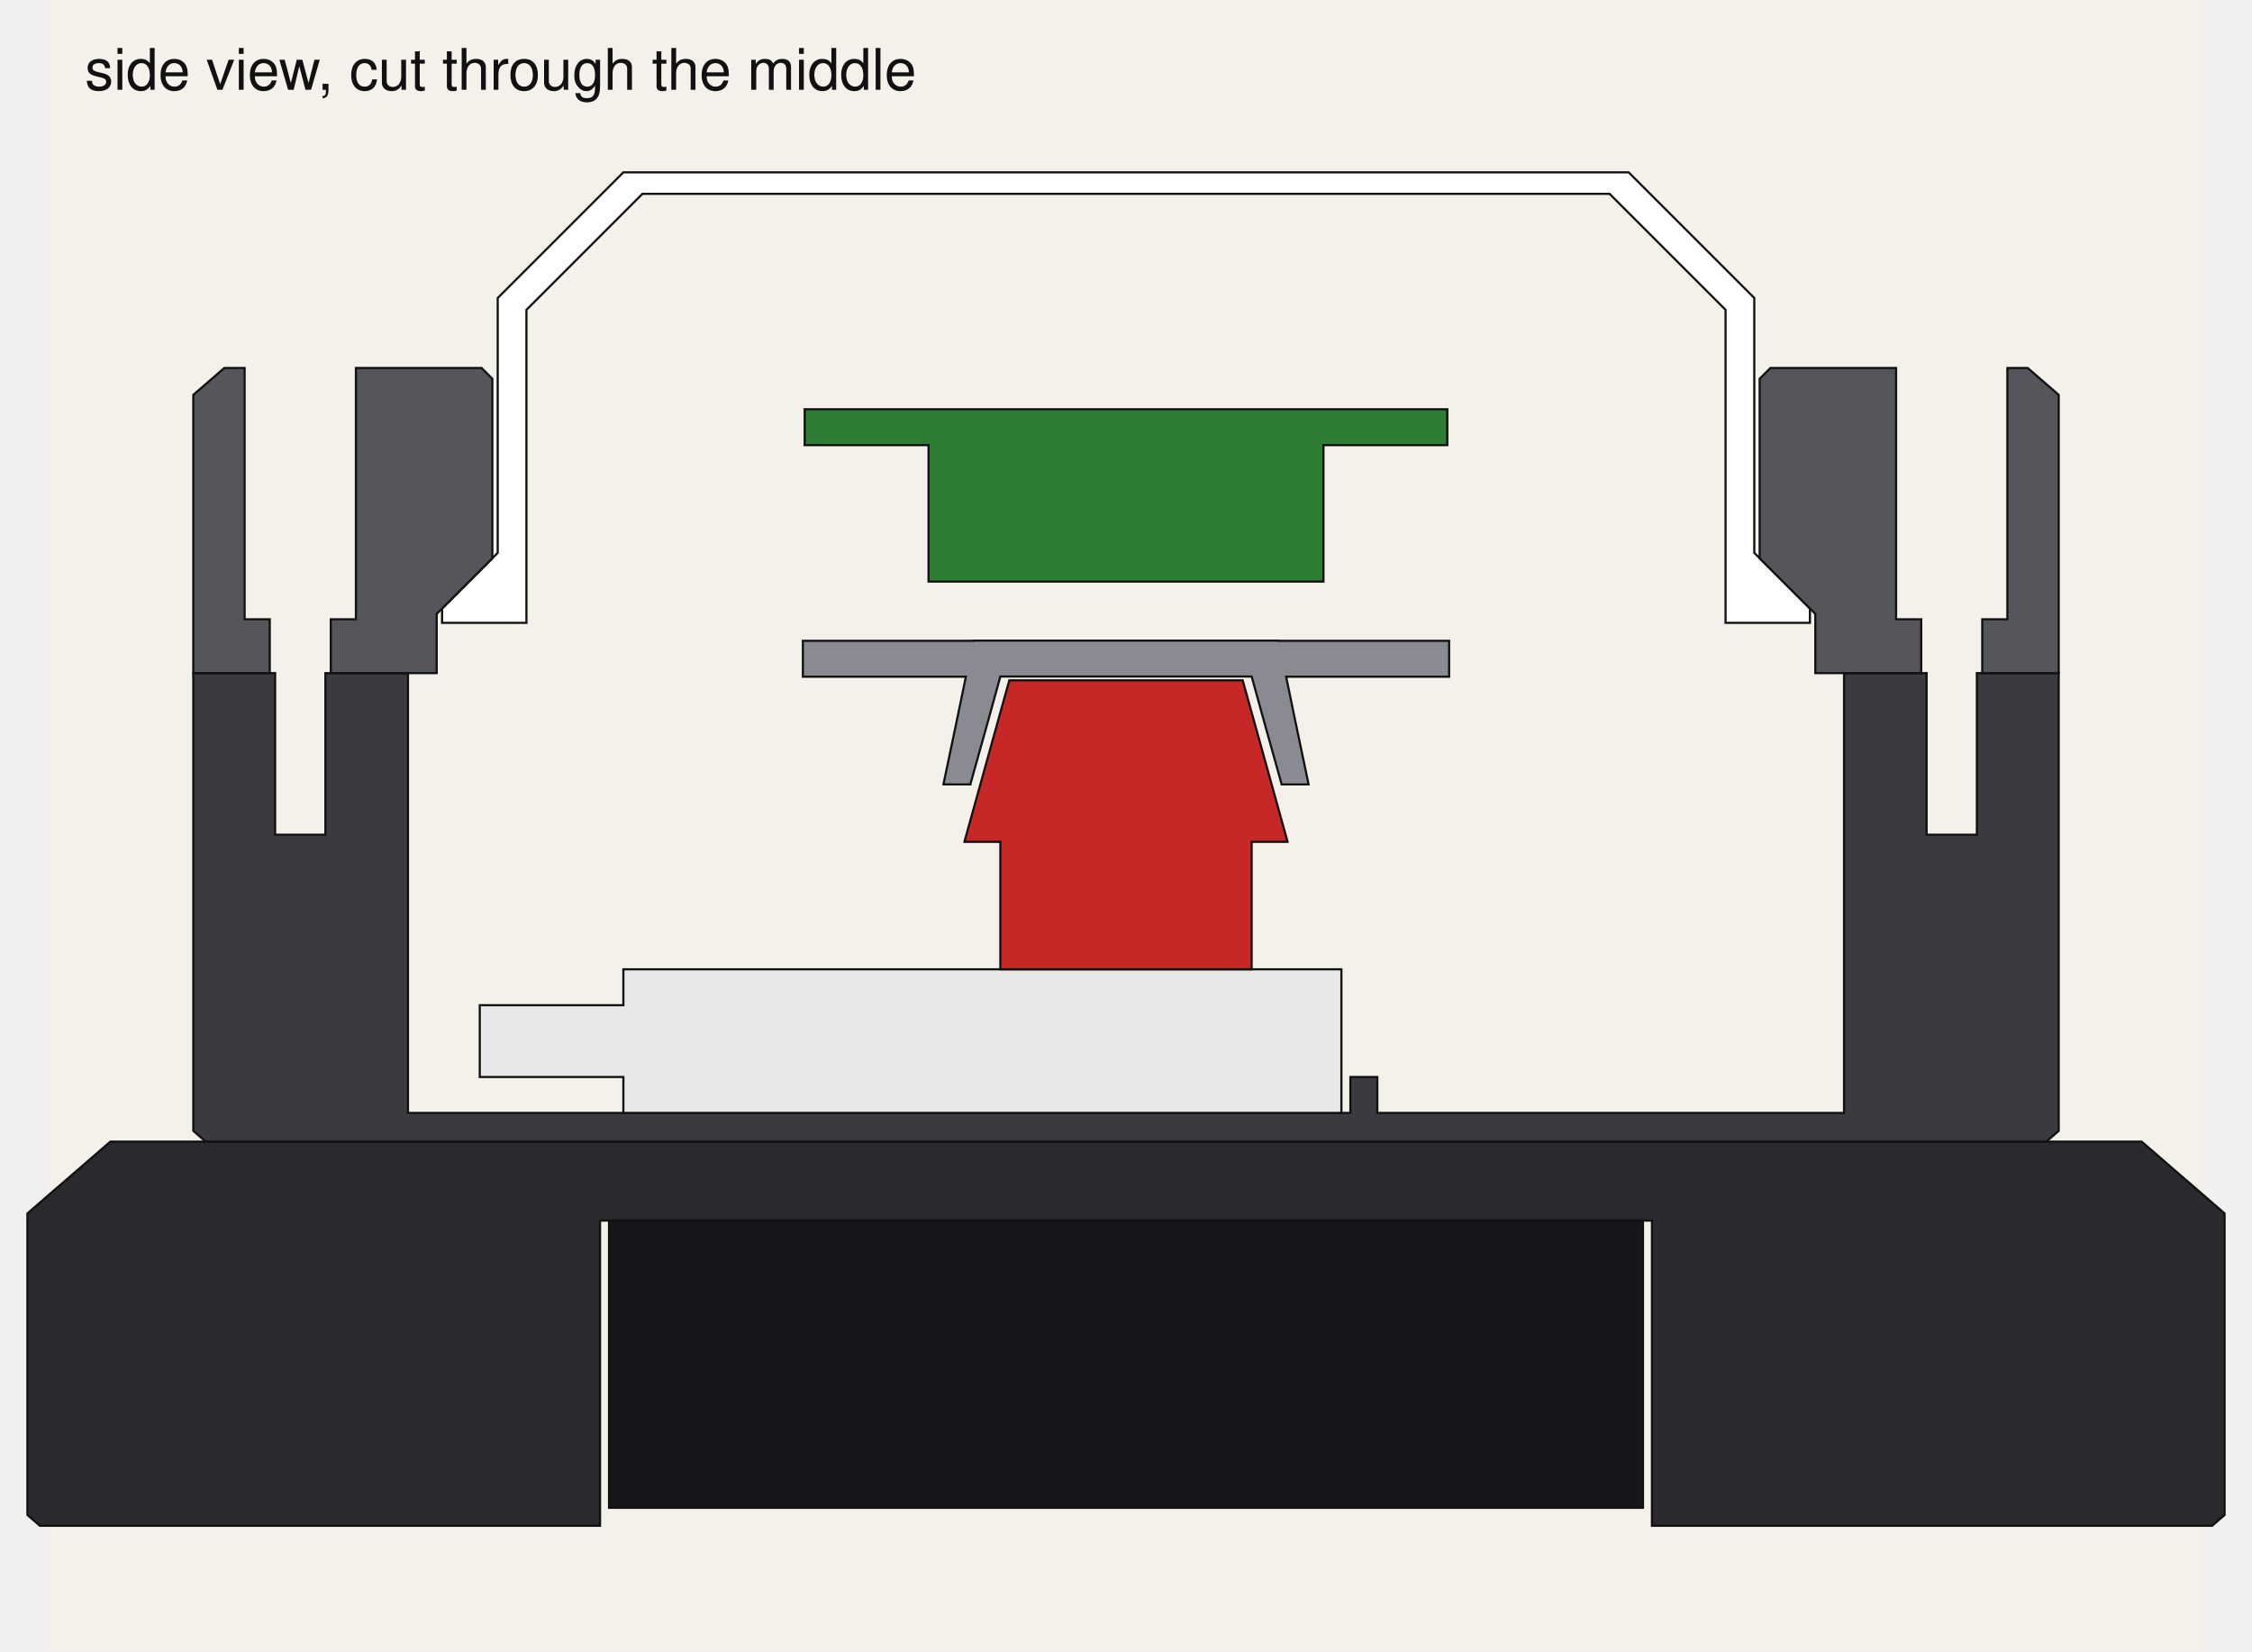
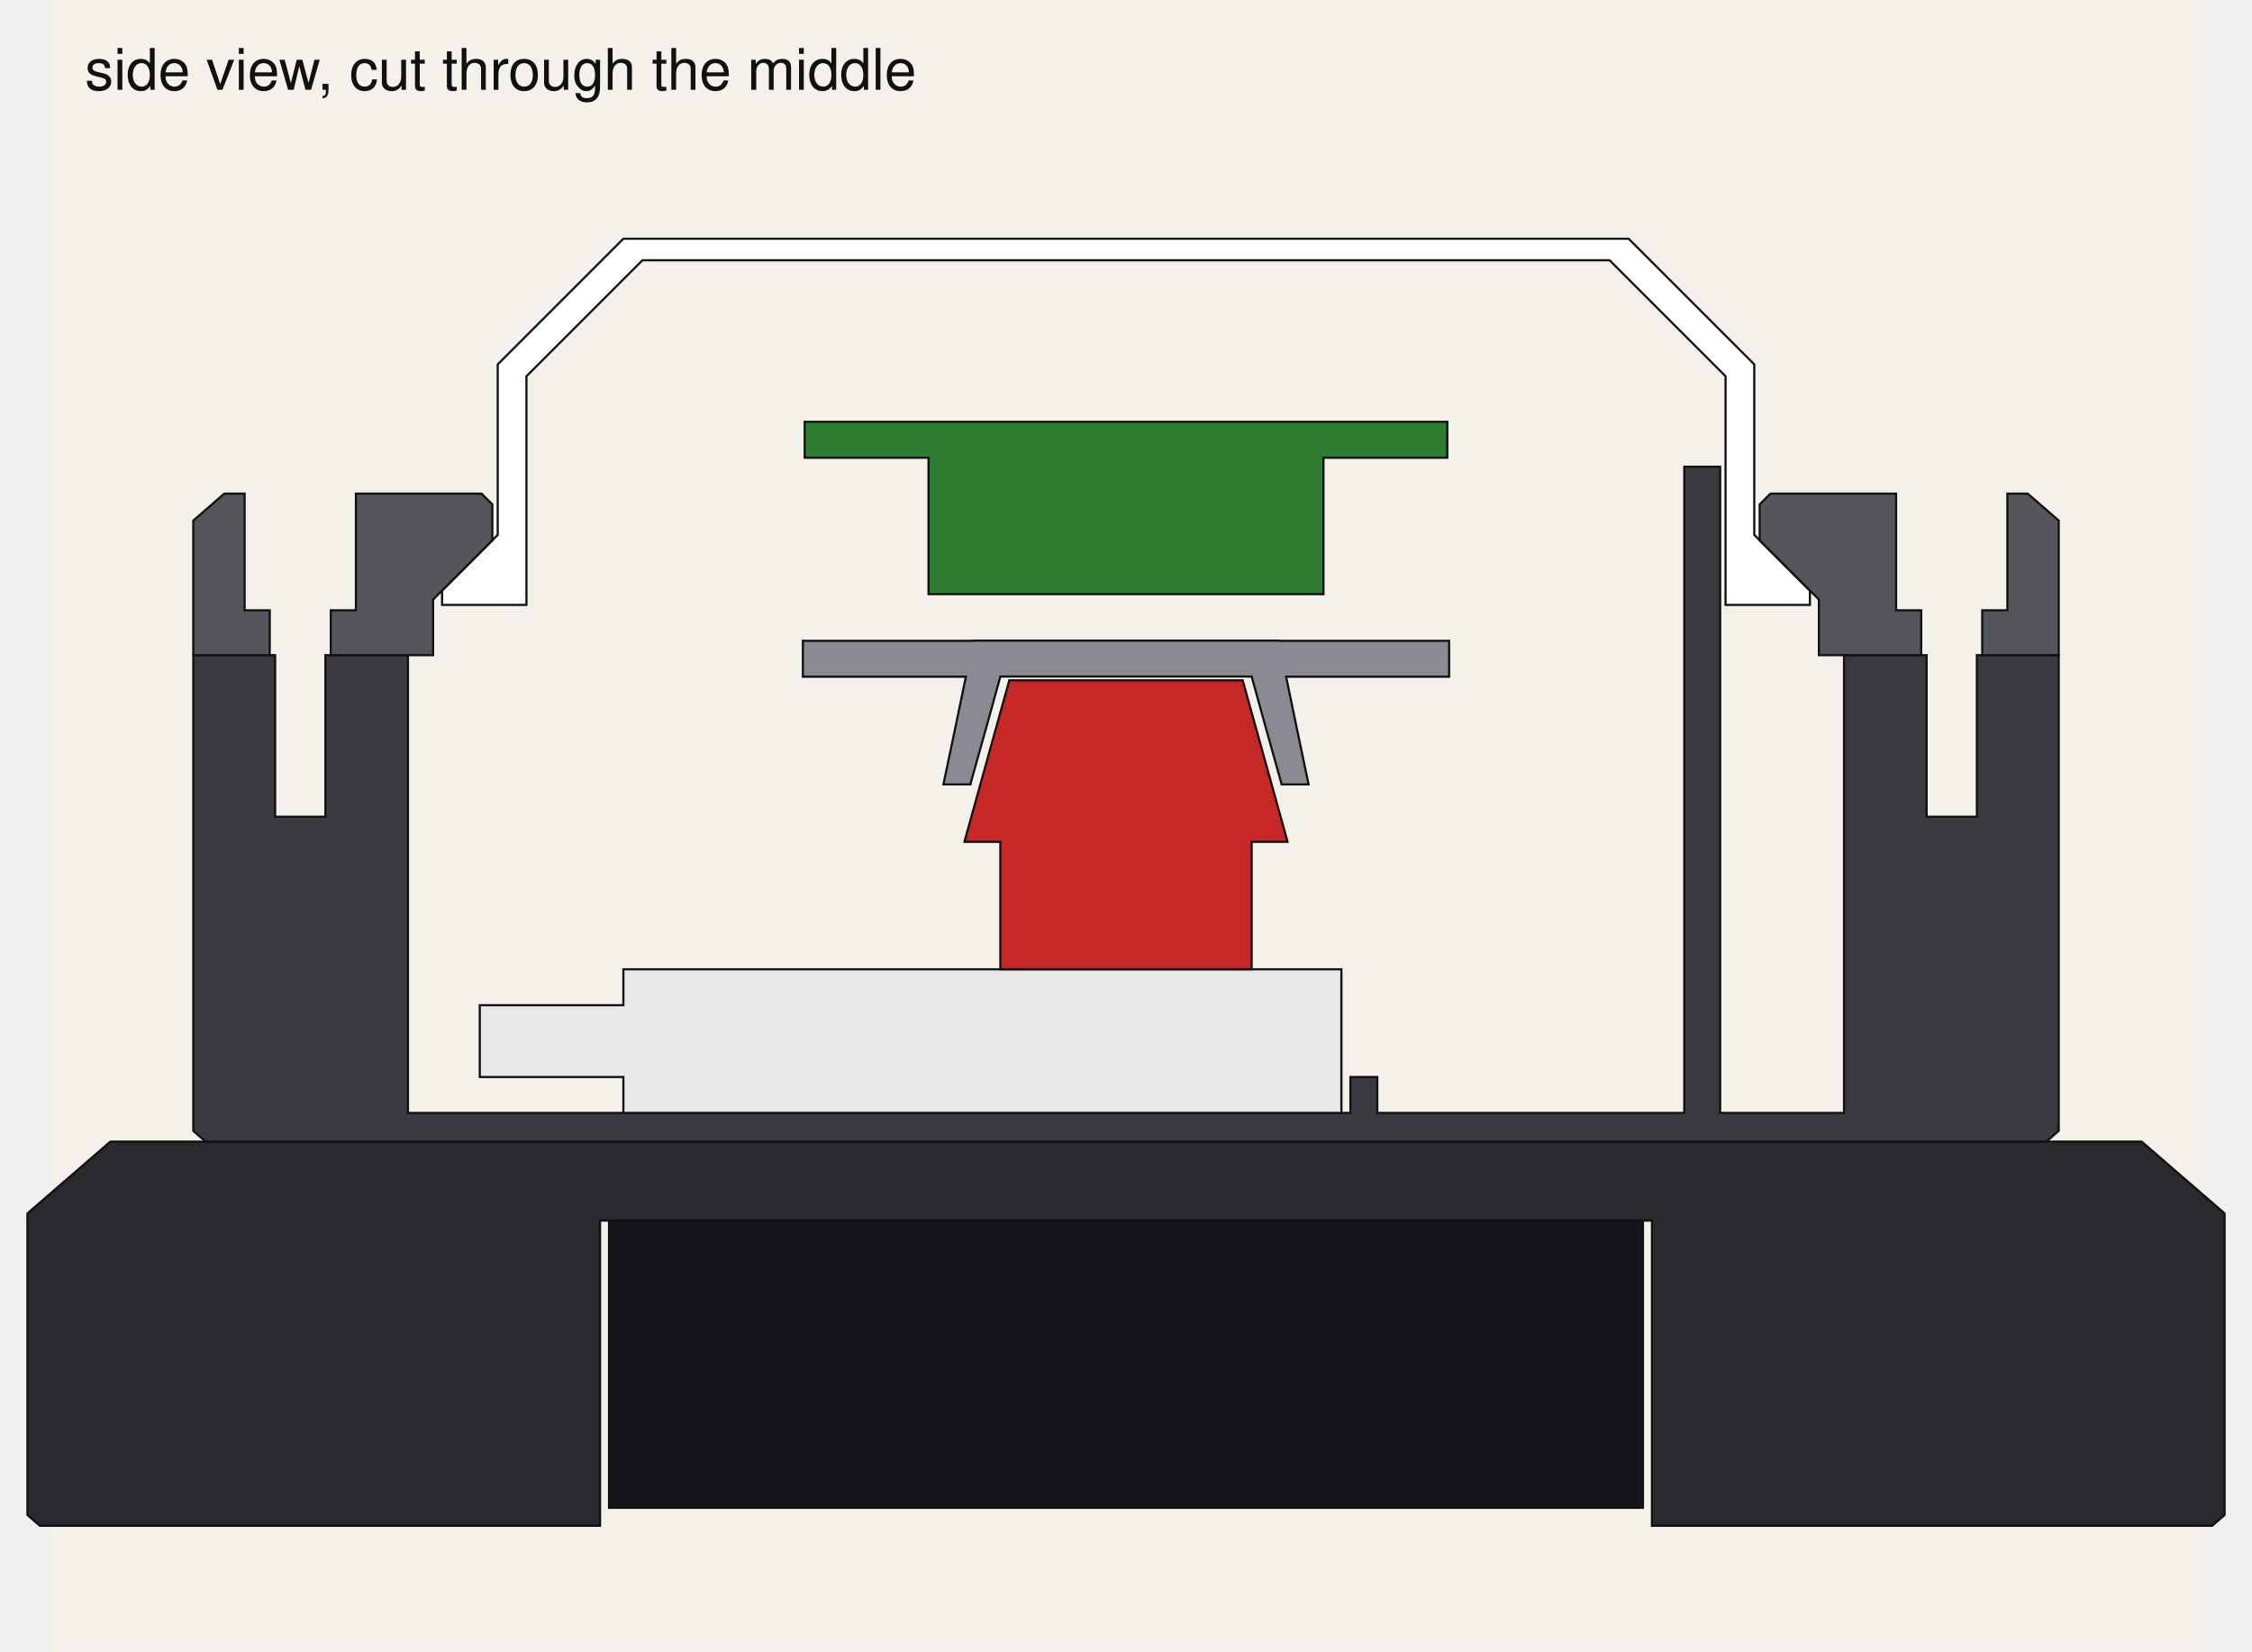
<svg xmlns="http://www.w3.org/2000/svg" viewBox="-60 -62 120 92" width="1320" height="968">
  <rect x="-60" y="-62" width="120" height="92" fill="#f4f1ea" />
  <path d="M61.20,5.60 L61.20,22.40 L60.51,23.00 L35.90,23.00 L35.56,23.00 L35.25,23.00 L34.98,23.00 L34.76,23.00 L34.58,23.00 L34.45,23.00 L34.37,23.00 L29.30,23.00 L29.30,14.50 L29.30,6.00 L26.12,6.00 L26.06,6.00 L25.94,6.00 L25.76,6.00 L25.53,6.00 L25.26,6.00 L24.95,6.00 L24.63,6.00 L24.30,6.00 L23.98,6.00 L23.68,6.00 L23.42,6.00 L23.21,6.00 L15.88,6.00 L11.63,6.00 L4.33,6.00 L3.93,6.00 L3.53,6.00 L3.15,6.00 L2.80,6.00 L2.50,6.00 L2.26,6.00 L2.09,6.00 L2.01,6.00 L2.00,6.00 L0.00,6.00 L-2.00,6.00 L-2.01,6.00 L-2.09,6.00 L-2.26,6.00 L-2.50,6.00 L-2.80,6.00 L-3.15,6.00 L-3.53,6.00 L-3.93,6.00 L-4.33,6.00 L-23.21,6.00 L-23.42,6.00 L-23.68,6.00 L-23.98,6.00 L-24.30,6.00 L-24.63,6.00 L-24.95,6.00 L-25.26,6.00 L-25.53,6.00 L-25.76,6.00 L-25.94,6.00 L-26.06,6.00 L-26.12,6.00 L-29.30,6.00 L-29.30,14.50 L-29.30,23.00 L-29.68,23.00 L-30.25,23.00 L-35.64,23.00 L-35.66,23.00 L-35.73,23.00 L-35.86,23.00 L-36.05,23.00 L-36.30,23.00 L-39.30,23.00 L-39.45,23.00 L-39.65,23.00 L-39.83,23.00 L-40.06,23.00 L-40.29,23.00 L-40.55,23.00 L-40.80,23.00 L-41.09,23.00 L-41.38,23.00 L-41.68,23.00 L-41.99,23.00 L-42.32,23.00 L-42.64,23.00 L-42.98,23.00 L-43.31,23.00 L-43.66,23.00 L-44.00,23.00 L-44.34,23.00 L-44.69,23.00 L-60.51,23.00 L-61.20,22.40 L-61.20,5.60 L-56.58,1.60 L56.58,1.60 Z" fill="#2a2a2e" fill-rule="evenodd" stroke="#111" stroke-width="0.12" />
-   <path d="M-47.40,-15.50 L-44.60,-15.50 L-44.60,-24.50 L-40.00,-24.50 L-40.00,0.00 L-26.81,0.00 L-18.86,0.00 L-13.53,0.00 L-8.52,0.00 L-7.77,0.00 L-2.12,0.00 L-2.06,0.00 L-1.90,0.00 L-1.62,0.00 L-1.26,0.00 L-0.83,0.00 L-0.36,0.00 L0.11,0.00 L0.58,0.00 L12.50,0.00 L12.50,-1.00 L12.50,-2.00 L13.21,-2.00 L14.00,-2.00 L14.00,-0.94 L14.00,0.00 L26.06,0.00 L27.27,0.00 L28.64,0.00 L30.20,0.00 L32.01,0.00 L34.16,0.00 L36.76,0.00 L40.00,0.00 L40.00,-24.50 L44.60,-24.50 L44.60,-15.50 L47.40,-15.50 L47.40,-24.50 L51.96,-24.50 L51.96,1.00 L51.27,1.60 L0.00,1.60 L-51.27,1.60 L-51.96,1.00 L-51.96,-24.50 L-47.40,-24.50 Z" fill="#3a3a40" fill-rule="evenodd" stroke="#111" stroke-width="0.12" />
-   <path d="M35.00,-45.40 L35.00,-31.20 L38.10,-28.10 L38.10,-27.30 L33.40,-27.30 L33.40,-44.74 L26.94,-51.20 L0.00,-51.20 L-26.94,-51.20 L-33.40,-44.74 L-33.40,-27.30 L-38.10,-27.30 L-38.10,-28.10 L-35.00,-31.20 L-35.00,-45.40 L-28.00,-52.40 L0.00,-52.40 L28.00,-52.40 Z" fill="#ffffff" fill-rule="evenodd" stroke="#111" stroke-width="0.12" />
+   <path d="M33.10,0.00 L40.00,0.00 L40.00,-25.50 L44.60,-25.50 L44.60,-16.50 L47.40,-16.50 L47.40,-25.50 L51.96,-25.50 L51.96,1.00 L51.27,1.60 L0.00,1.60 L-51.27,1.60 L-51.96,1.00 L-51.96,-25.50 L-47.40,-25.50 L-47.40,-16.50 L-44.60,-16.50 L-44.60,-25.50 L-40.00,-25.50 L-40.00,0.00 L-26.71,0.00 L-18.73,0.00 L-13.40,0.00 L-1.83,0.00 L-1.55,0.00 L-1.19,0.00 L-0.76,0.00 L-0.30,0.00 L0.18,0.00 L0.64,0.00 L12.50,0.00 L12.50,-1.00 L12.50,-2.00 L13.21,-2.00 L14.00,-2.00 L14.00,-0.94 L14.00,0.00 L21.24,0.00 L21.96,0.00 L22.74,0.00 L23.58,0.00 L24.50,0.00 L25.51,0.00 L26.64,0.00 L27.92,0.00 L29.39,0.00 L31.10,0.00 L31.10,-36.00 L33.10,-36.00 Z" fill="#3a3a40" fill-rule="evenodd" stroke="#111" stroke-width="0.12" />
+   <path d="M35.00,-41.70 L35.00,-32.20 L38.10,-29.10 L38.10,-28.30 L33.40,-28.30 L33.40,-41.04 L26.94,-47.50 L0.00,-47.50 L-26.94,-47.50 L-33.40,-41.04 L-33.40,-28.30 L-38.10,-28.30 L-38.10,-29.10 L-35.00,-32.20 L-35.00,-41.70 L-28.00,-48.70 L0.00,-48.70 L28.00,-48.70 Z" fill="#ffffff" fill-rule="evenodd" stroke="#111" stroke-width="0.12" />
  <path d="M8.50,-26.31 L8.50,-26.30 L11.82,-26.30 L12.19,-26.30 L12.58,-26.30 L12.99,-26.30 L13.43,-26.30 L13.90,-26.30 L14.42,-26.30 L14.98,-26.30 L15.60,-26.30 L16.30,-26.30 L17.09,-26.30 L18.00,-26.30 L18.00,-24.30 L17.16,-24.30 L16.43,-24.30 L15.77,-24.30 L15.19,-24.30 L14.65,-24.30 L14.16,-24.30 L13.70,-24.30 L13.27,-24.30 L12.87,-24.30 L12.48,-24.30 L12.12,-24.30 L8.92,-24.30 L9.50,-21.50 L10.17,-18.31 L10.17,-18.30 L10.17,-18.30 L9.36,-18.30 L8.67,-18.30 L8.67,-18.30 L8.67,-18.31 L7.74,-21.63 L7.00,-24.31 L0.00,-24.31 L-7.00,-24.31 L-7.74,-21.63 L-8.67,-18.31 L-8.67,-18.30 L-8.67,-18.30 L-9.36,-18.30 L-10.17,-18.30 L-10.17,-18.30 L-10.17,-18.31 L-9.50,-21.50 L-8.92,-24.30 L-12.12,-24.30 L-12.48,-24.30 L-12.87,-24.30 L-13.27,-24.30 L-13.70,-24.30 L-14.16,-24.30 L-14.65,-24.30 L-15.19,-24.30 L-15.77,-24.30 L-16.43,-24.30 L-17.16,-24.30 L-18.00,-24.30 L-18.00,-26.30 L-17.09,-26.30 L-16.30,-26.30 L-15.60,-26.30 L-14.98,-26.30 L-14.42,-26.30 L-13.90,-26.30 L-13.43,-26.30 L-12.99,-26.30 L-12.58,-26.30 L-12.19,-26.30 L-11.82,-26.30 L-8.50,-26.30 L-8.50,-26.31 L-8.50,-26.31 L0.00,-26.31 L8.50,-26.31 Z" fill="#8a8a92" fill-rule="evenodd" stroke="#111" stroke-width="0.12" />
-   <path d="M-49.10,-27.50 L-47.70,-27.50 L-47.70,-24.50 L-51.96,-24.50 L-51.96,-40.00 L-50.23,-41.50 L-49.10,-41.50 Z M-35.30,-40.90 L-35.30,-30.90 L-38.40,-27.80 L-38.40,-24.50 L-44.30,-24.50 L-44.30,-27.50 L-42.90,-27.50 L-42.90,-41.50 L-35.90,-41.50 Z M42.90,-27.50 L44.30,-27.50 L44.30,-24.50 L38.40,-24.50 L38.40,-27.80 L35.30,-30.90 L35.30,-40.90 L35.90,-41.50 L42.90,-41.50 Z M51.96,-40.00 L51.96,-24.50 L47.70,-24.50 L47.70,-27.50 L49.10,-27.50 L49.10,-41.50 L50.23,-41.50 Z" fill="#55555c" fill-rule="evenodd" stroke="#111" stroke-width="0.12" />
+   <path d="M-49.10,-28.00 L-47.70,-28.00 L-47.70,-25.50 L-51.96,-25.50 L-51.96,-33.00 L-50.23,-34.50 L-49.10,-34.50 Z M-35.30,-33.90 L-35.30,-31.90 L-38.60,-28.60 L-38.60,-25.50 L-44.30,-25.50 L-44.30,-28.00 L-42.90,-28.00 L-42.90,-34.50 L-35.90,-34.50 Z M42.90,-28.00 L44.30,-28.00 L44.30,-25.50 L38.60,-25.50 L38.60,-28.60 L35.30,-31.90 L35.30,-33.90 L35.90,-34.50 L42.90,-34.50 Z M51.96,-33.00 L51.96,-25.50 L47.70,-25.50 L47.70,-28.00 L49.10,-28.00 L49.10,-34.50 L50.23,-34.50 Z" fill="#55555c" fill-rule="evenodd" stroke="#111" stroke-width="0.12" />
  <path d="M12.00,-4.00 L12.00,0.00 L-4.54,0.00 L-4.89,0.00 L-5.25,0.00 L-5.61,0.00 L-5.96,0.00 L-6.29,0.00 L-6.60,0.00 L-6.88,0.00 L-7.12,0.00 L-7.31,0.00 L-7.46,0.00 L-7.55,0.00 L-7.58,0.00 L-8.00,0.00 L-18.98,0.00 L-19.00,0.00 L-19.05,0.00 L-19.14,0.00 L-19.26,0.00 L-19.42,0.00 L-19.60,0.00 L-19.81,0.00 L-20.03,0.00 L-20.27,0.00 L-20.52,0.00 L-20.77,0.00 L-21.01,0.00 L-21.25,0.00 L-21.47,0.00 L-21.68,0.00 L-21.86,0.00 L-22.02,0.00 L-22.15,0.00 L-22.26,0.00 L-22.33,0.00 L-28.00,0.00 L-28.00,-1.50 L-28.00,-2.00 L-32.00,-2.00 L-36.00,-2.00 L-36.00,-4.00 L-36.00,-6.00 L-32.00,-6.00 L-28.00,-6.00 L-28.00,-6.50 L-28.00,-8.00 L-21.47,-8.00 L-21.25,-8.00 L-21.01,-8.00 L-20.77,-8.00 L-20.52,-8.00 L-20.27,-8.00 L-20.03,-8.00 L-19.81,-8.00 L-19.60,-8.00 L-19.42,-8.00 L-8.00,-8.00 L-7.58,-8.00 L-7.55,-8.00 L-7.46,-8.00 L-7.31,-8.00 L-7.12,-8.00 L-6.88,-8.00 L-6.60,-8.00 L-6.29,-8.00 L-5.96,-8.00 L-5.61,-8.00 L-5.25,-8.00 L-4.89,-8.00 L-4.54,-8.00 L-4.21,-8.00 L-3.89,-8.00 L-3.60,-8.00 L-3.34,-8.00 L-3.12,-8.00 L12.00,-8.00 Z" fill="#e8e8e8" fill-rule="evenodd" stroke="#111" stroke-width="0.12" />
  <path d="M7.55,-20.33 L9.00,-15.11 L9.00,-15.10 L9.00,-15.10 L7.88,-15.10 L7.00,-15.10 L7.00,-11.55 L7.00,-8.00 L0.00,-8.00 L-7.00,-8.00 L-7.00,-11.55 L-7.00,-15.10 L-7.88,-15.10 L-9.00,-15.10 L-9.00,-15.10 L-9.00,-15.11 L-7.55,-20.33 L-6.50,-24.10 L0.00,-24.10 L6.50,-24.10 Z" fill="#c62828" fill-rule="evenodd" stroke="#111" stroke-width="0.12" />
-   <path d="M17.90,-37.20 L11.00,-37.20 L11.00,-33.41 L11.00,-33.40 L11.00,-29.60 L0.00,-29.60 L-11.00,-29.60 L-11.00,-33.40 L-11.00,-33.41 L-11.00,-37.20 L-17.90,-37.20 L-17.90,-39.20 L0.00,-39.20 L17.90,-39.20 Z" fill="#2e7d32" fill-rule="evenodd" stroke="#111" stroke-width="0.12" />
+   <path d="M17.90,-36.50 L11.00,-36.50 L11.00,-32.71 L11.00,-32.70 L11.00,-28.90 L0.00,-28.90 L-11.00,-28.90 L-11.00,-32.70 L-11.00,-32.71 L-11.00,-36.50 L-17.90,-36.50 L-17.90,-38.50 L0.00,-38.50 L17.90,-38.50 Z" fill="#2e7d32" fill-rule="evenodd" stroke="#111" stroke-width="0.12" />
  <path d="" fill="#1a3a6e" fill-rule="evenodd" stroke="#111" stroke-width="0.12" />
  <path d="" fill="#d8d8d8" fill-rule="evenodd" stroke="#111" stroke-width="0.12" />
  <path d="M28.80,14.00 L28.80,22.00 L0.00,22.00 L-28.80,22.00 L-28.80,14.00 L-28.80,6.00 L0.00,6.00 L28.80,6.00 Z" fill="#15151a" fill-rule="evenodd" stroke="#111" stroke-width="0.12" />
  <text x="-58" y="-57" font-family="Helvetica" font-size="3.2" fill="#111">side view, cut through the middle</text>
</svg>
